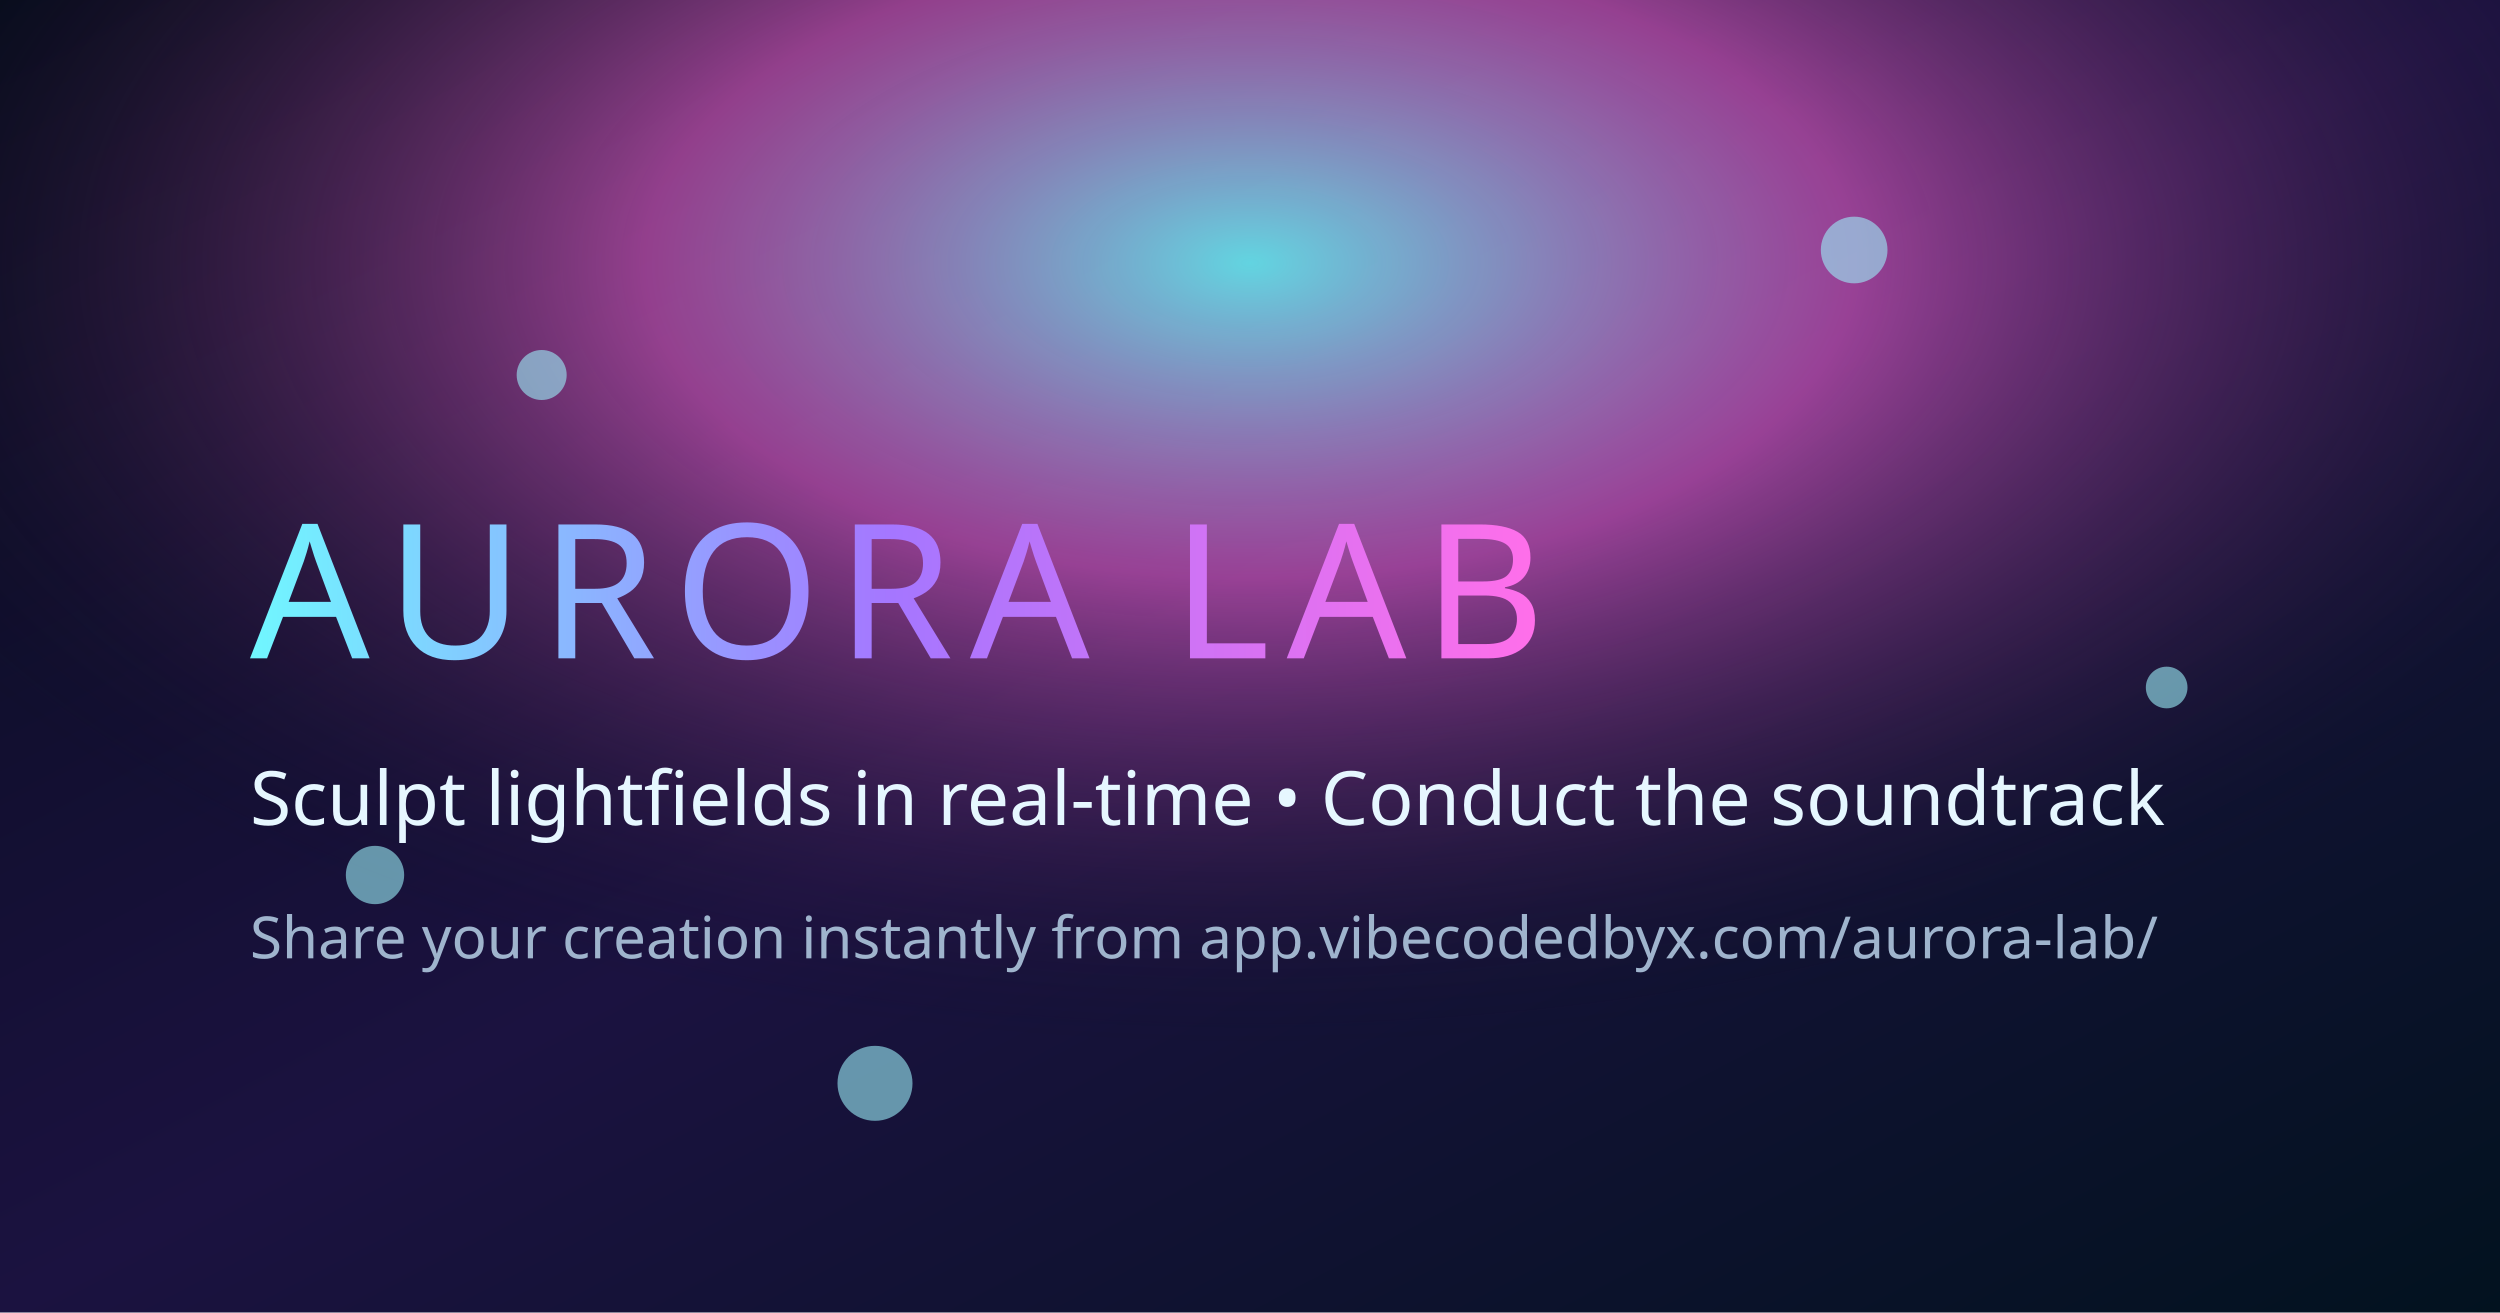
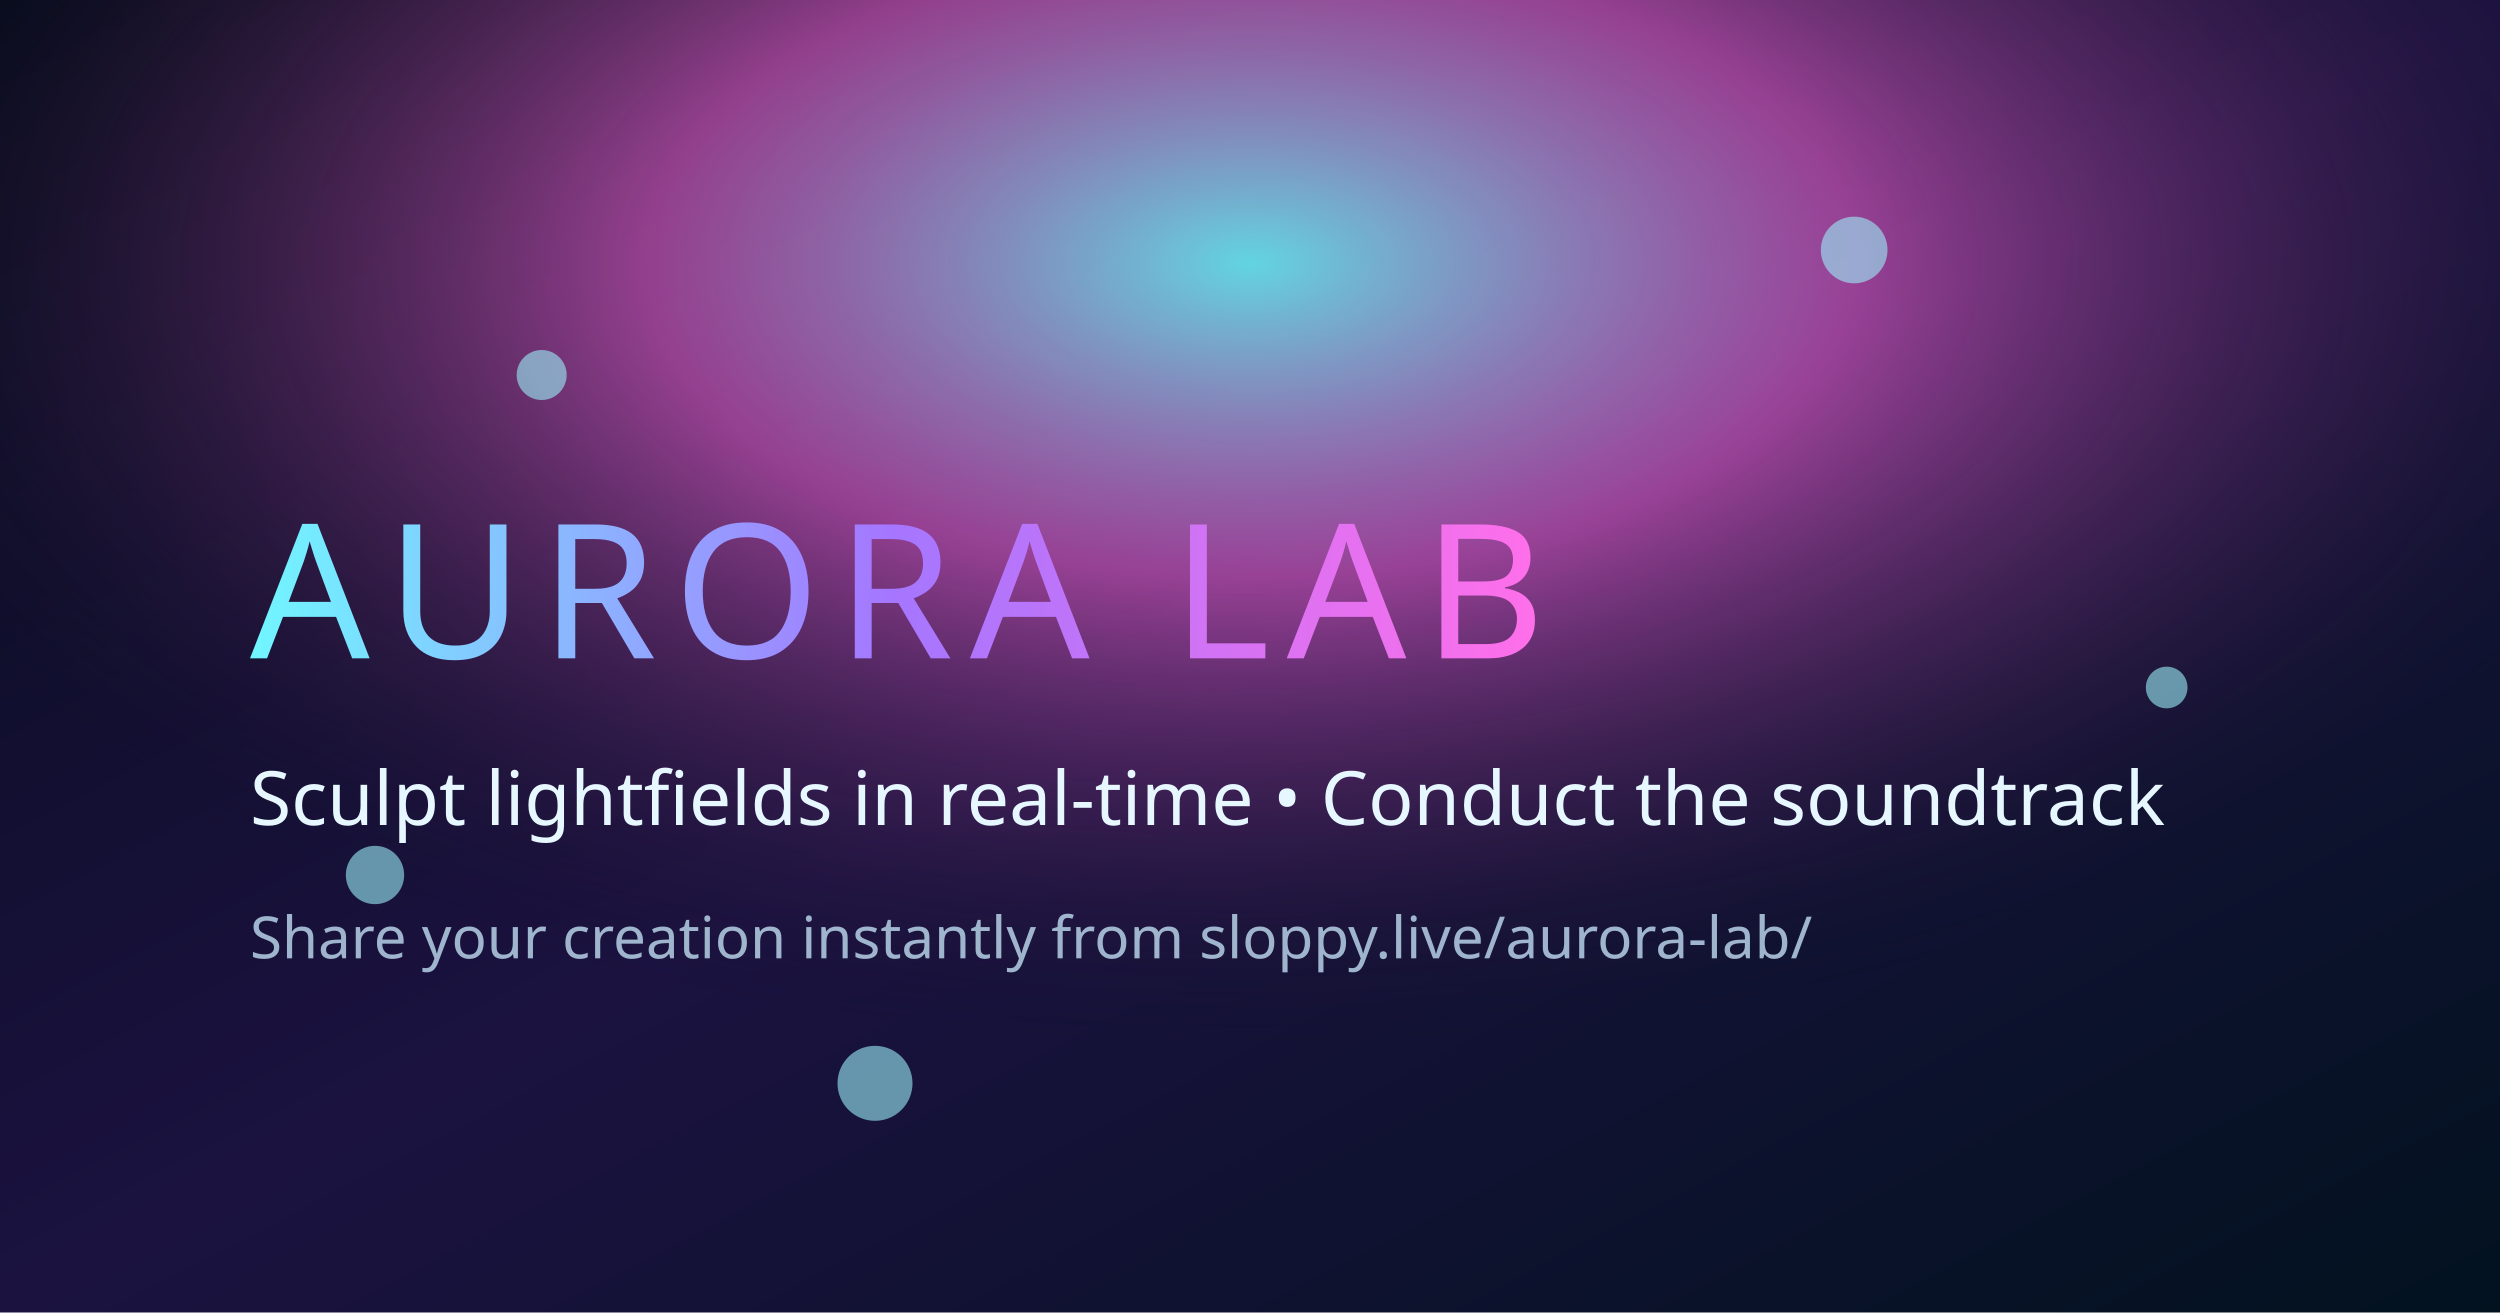
<svg xmlns="http://www.w3.org/2000/svg" viewBox="0 0 1200 630">
  <defs>
    <linearGradient id="bg" x1="0%" y1="0%" x2="100%" y2="100%">
      <stop offset="0%" stop-color="#050b1a" />
      <stop offset="50%" stop-color="#1b1240" />
      <stop offset="100%" stop-color="#02121f" />
    </linearGradient>
    <radialGradient id="glow" cx="50%" cy="20%" r="60%">
      <stop offset="0%" stop-color="#70f7ff" stop-opacity="0.85" />
      <stop offset="40%" stop-color="#ff68dd" stop-opacity="0.55" />
      <stop offset="100%" stop-color="#050b1a" stop-opacity="0" />
    </radialGradient>
    <linearGradient id="text" x1="0%" y1="0%" x2="100%" y2="0%">
      <stop offset="0%" stop-color="#70f7ff" />
      <stop offset="50%" stop-color="#a576ff" />
      <stop offset="100%" stop-color="#ff6fea" />
    </linearGradient>
  </defs>
  <rect width="1200" height="630" fill="url(#bg)" />
  <rect width="1200" height="630" fill="url(#glow)" />
  <g fill="#9beff9" opacity="0.6">
    <circle cx="260" cy="180" r="12" />
    <circle cx="890" cy="120" r="16" />
    <circle cx="1040" cy="330" r="10" />
    <circle cx="180" cy="420" r="14" />
    <circle cx="420" cy="520" r="18" />
  </g>
  <text x="120" y="316" font-family="'Space Grotesk', 'Segoe UI', sans-serif" font-size="90" letter-spacing="8" fill="url(#text)">
    AURORA LAB
  </text>
  <text x="120" y="396" font-family="'Space Grotesk', 'Segoe UI', sans-serif" font-size="36" fill="#e6f7ff">
    Sculpt lightfields in real-time • Conduct the soundtrack
  </text>
  <text x="120" y="460" font-family="'Space Grotesk', 'Segoe UI', sans-serif" font-size="28" fill="#9fb4cd">
-     Share your creation instantly from app.vibecodedbyx.com/aurora-lab/
+     Share your creation instantly from sloppy.live/aurora-lab/
  </text>
</svg>
